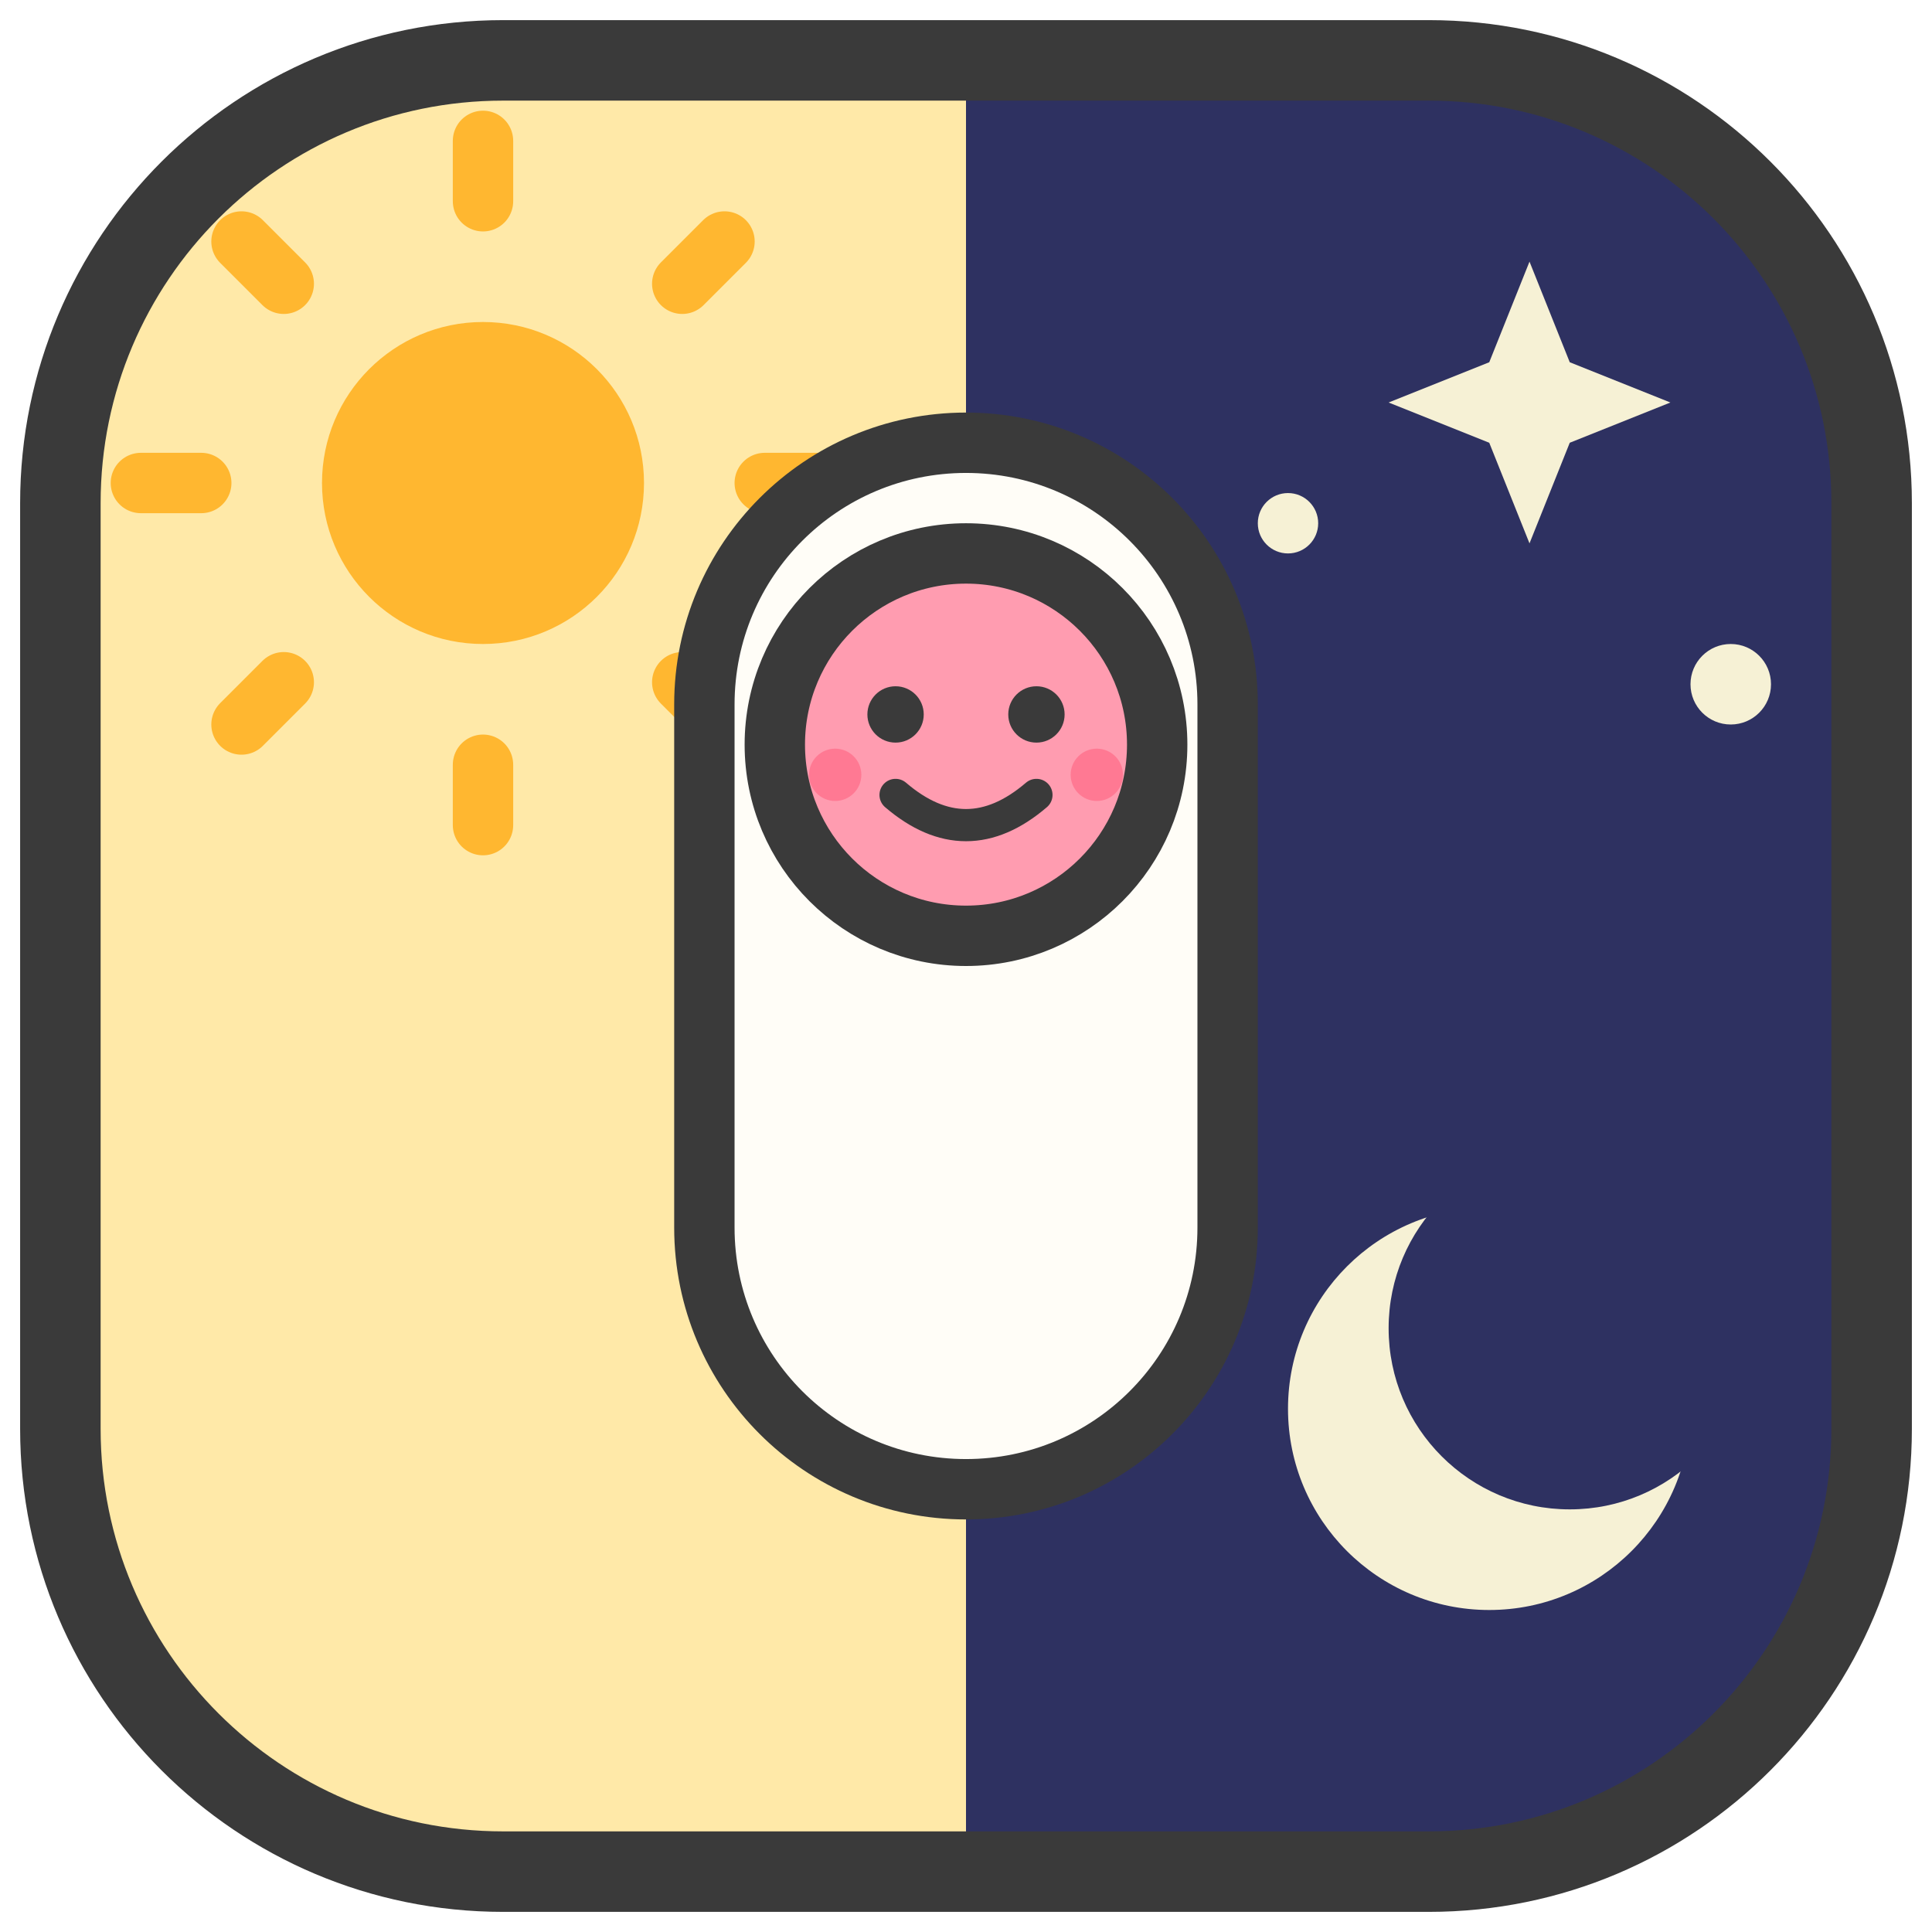
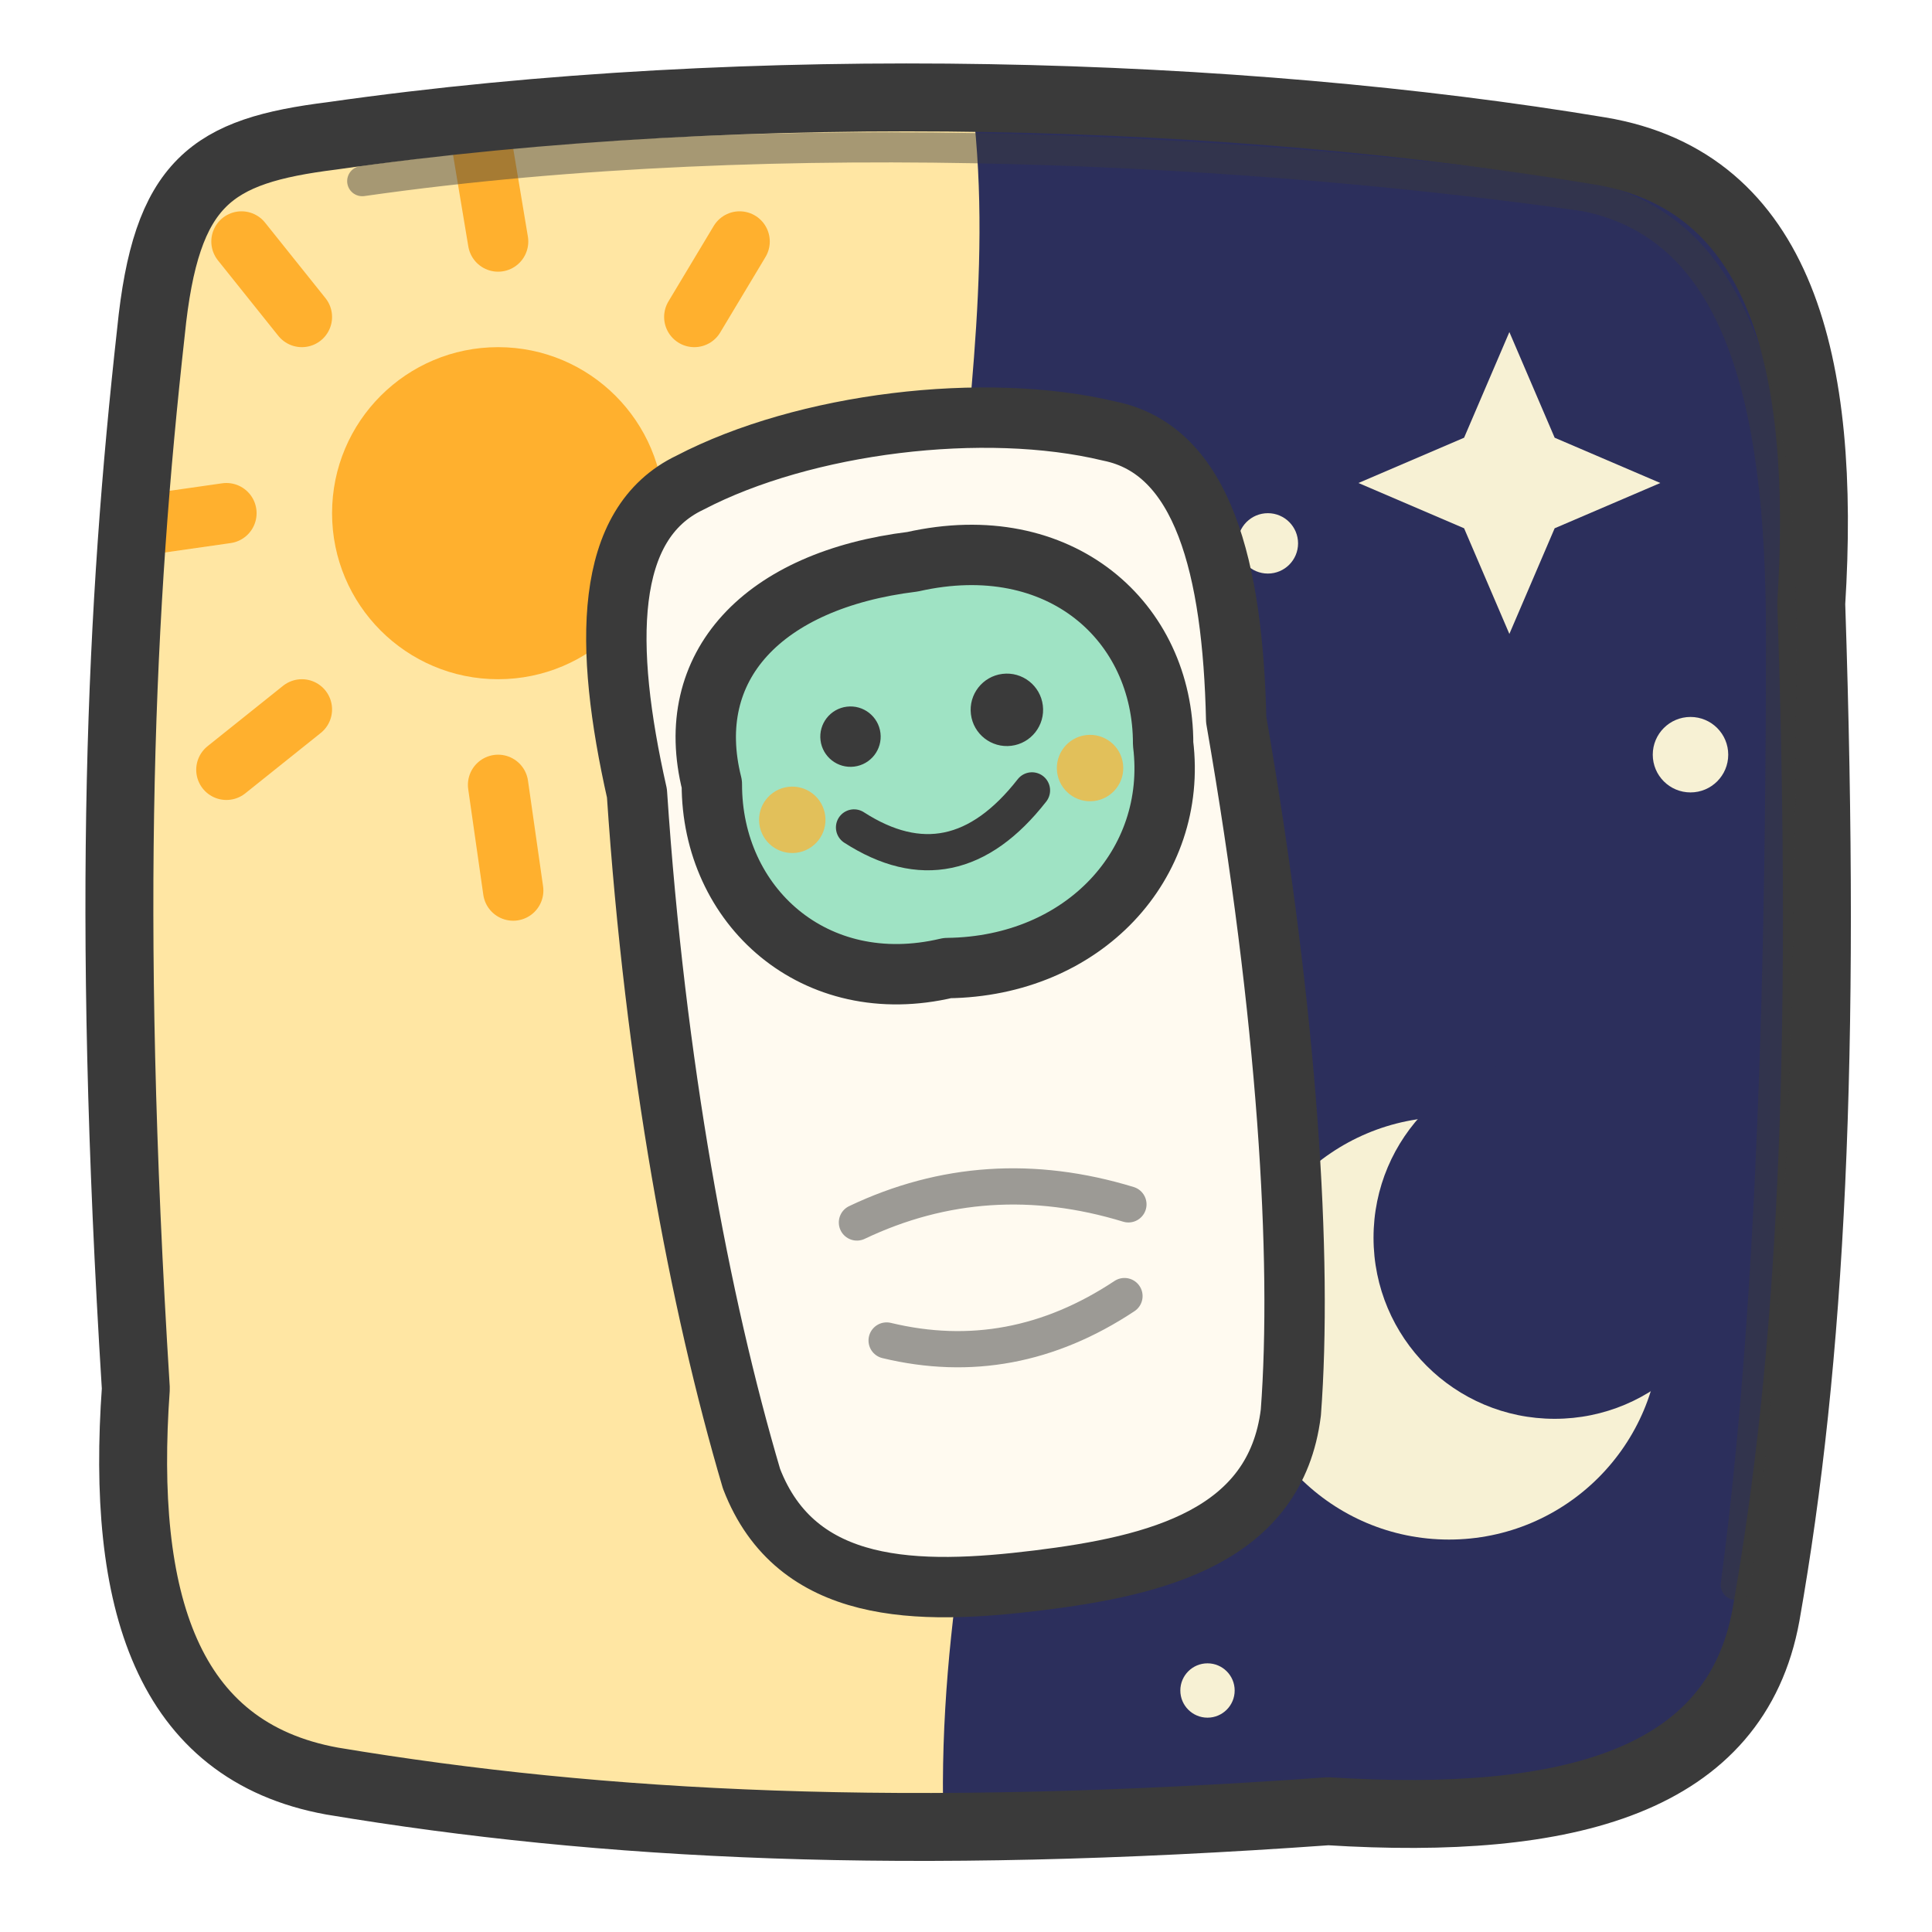
- <svg xmlns="http://www.w3.org/2000/svg" viewBox="0 0 96 96">
+ <svg xmlns="http://www.w3.org/2000/svg" viewBox="0 0 128 128">
  <defs>
    <clipPath id="plate">
-       <rect x="3" y="3" width="90" height="90" rx="22" />
+       <path d="M22 9 C50 5 82 6 106 10 C118 12 121 24 120 40 C121 70 120 90 117 107 C115 118 104 121 88 120 C60 122 40 121 22 118 C11 116 8 106 9 92 C7 60 8 40 10 22 C11 12 14 10 22 9 Z" />
    </clipPath>
  </defs>
  <g clip-path="url(#plate)">
-     <rect x="3" y="3" width="45" height="90" fill="#ffe9a8" />
-     <rect x="48" y="3" width="45" height="90" fill="#2e3161" />
-     <circle cx="24" cy="24" r="8" fill="#ffb730" />
-     <g stroke="#ffb730" stroke-width="3" stroke-linecap="round">
-       <line x1="24" y1="10" x2="24" y2="7" />
-       <line x1="24" y1="38" x2="24" y2="41" />
-       <line x1="10" y1="24" x2="7" y2="24" />
-       <line x1="38" y1="24" x2="41" y2="24" />
-       <line x1="14.1" y1="14.1" x2="12" y2="12" />
-       <line x1="33.9" y1="33.9" x2="36" y2="36" />
-       <line x1="14.1" y1="33.9" x2="12" y2="36" />
-       <line x1="33.9" y1="14.1" x2="36" y2="12" />
+     <rect x="0" y="0" width="128" height="128" fill="#ffe6a3" />
+     <path d="M62 -4 C70 20 58 40 66 62 C72 84 58 104 64 134 L134 134 L134 -4 Z" fill="#2c2f5c" />
+     <circle cx="33" cy="34" r="11" fill="#ffb02e" />
+     <g stroke="#ffb02e" stroke-width="4" stroke-linecap="round" fill="none">
+       <path d="M33 16 l-1 -6" />
+       <path d="M33 52 l1 7" />
+       <path d="M15 34 l-7 1" />
+       <path d="M51 34 l6 -1" />
+       <path d="M20 21 l-4 -5" />
+       <path d="M46 47 l5 4" />
+       <path d="M20 47 l-5 4" />
+       <path d="M46 21 l3 -5" />
    </g>
-     <circle cx="74" cy="70" r="10" fill="#f6f1d5" />
-     <circle cx="78" cy="66" r="9" fill="#2e3161" />
-     <path d="M76 13 l2 5 5 2 -5 2 -2 5 -2 -5 -5 -2 5 -2 z" fill="#f6f1d5" />
-     <circle cx="86" cy="34" r="2" fill="#f6f1d5" />
-     <circle cx="64" cy="26" r="1.5" fill="#f6f1d5" />
+     <circle cx="96" cy="88" r="14" fill="#f7f1d4" />
+     <circle cx="103" cy="82" r="12" fill="#2c2f5c" />
+     <path d="M100 22 l3 7 7 3 -7 3 -3 7 -3 -7 -7 -3 7 -3 z" fill="#f7f1d4" />
+     <circle cx="112" cy="50" r="2.5" fill="#f7f1d4" />
+     <circle cx="84" cy="36" r="2" fill="#f7f1d4" />
+     <circle cx="80" cy="112" r="1.8" fill="#f7f1d4" />
  </g>
-   <rect x="35" y="22" width="26" height="52" rx="13" fill="#fffdf7" stroke="#3a3a3a" stroke-width="3" />
-   <circle cx="48" cy="37" r="9.5" fill="#ff9cb0" stroke="#3a3a3a" stroke-width="3" />
-   <circle cx="44.5" cy="35.5" r="1.4" fill="#3a3a3a" />
-   <circle cx="51.5" cy="35.5" r="1.4" fill="#3a3a3a" />
-   <path d="M44.5 39.5 q3.5 3 7 0" stroke="#3a3a3a" stroke-width="1.6" fill="none" stroke-linecap="round" />
-   <circle cx="41.5" cy="38.5" r="1.3" fill="#ff6e8a" opacity="0.75" />
-   <circle cx="54.5" cy="38.5" r="1.3" fill="#ff6e8a" opacity="0.75" />
-   <rect x="3" y="3" width="90" height="90" rx="22" fill="none" stroke="#3a3a3a" stroke-width="4" />
+   <g transform="rotate(-7 64 66)">
+     <path d="M50 30 C58 27 70 27 78 30 C84 32 85 40 84 50 C85 70 84 86 82 96 C80 104 72 105 64 105 C56 105 48 104 46 96 C44 84 43 68 44 50 C43 40 44 32 50 30 Z" fill="#fffaf0" stroke="#3a3a3a" stroke-width="4" stroke-linejoin="round" />
+     <path d="M64 37 C74 36 80 43 79 51 C79 59 72 65 63 64 C54 65 48 58 49 50 C48 42 54 37 64 37 Z" fill="#9fe3c4" stroke="#3a3a3a" stroke-width="4" stroke-linejoin="round" />
+     <circle cx="58.5" cy="48" r="2" fill="#3a3a3a" />
+     <circle cx="69" cy="47.5" r="2.4" fill="#3a3a3a" />
+     <path d="M58 54 q6 5 12 -1" stroke="#3a3a3a" stroke-width="2.4" fill="none" stroke-linecap="round" />
+     <circle cx="54" cy="53" r="2.2" fill="#ffb02e" opacity="0.7" />
+     <circle cx="74" cy="52" r="2.2" fill="#ffb02e" opacity="0.7" />
+     <path d="M55 80 q9 -3 18 1" stroke="#3a3a3a" stroke-width="2.4" fill="none" stroke-linecap="round" opacity="0.5" />
+     <path d="M56 88 q8 3 16 -1" stroke="#3a3a3a" stroke-width="2.4" fill="none" stroke-linecap="round" opacity="0.5" />
+   </g>
+   <path d="M22 9 C50 5 82 6 106 10 C118 12 121 24 120 40 C121 70 120 90 117 107 C115 118 104 121 88 120 C60 122 40 121 22 118 C11 116 8 106 9 92 C7 60 8 40 10 22 C11 12 14 10 22 9 Z" fill="none" stroke="#3a3a3a" stroke-width="4.5" stroke-linejoin="round" />
+   <path d="M24 12 C52 8 84 10 105 13 C115 15 118 26 118 42 C118 70 117 90 115 105" fill="none" stroke="#3a3a3a" stroke-width="2" stroke-linecap="round" opacity="0.45" />
</svg>
